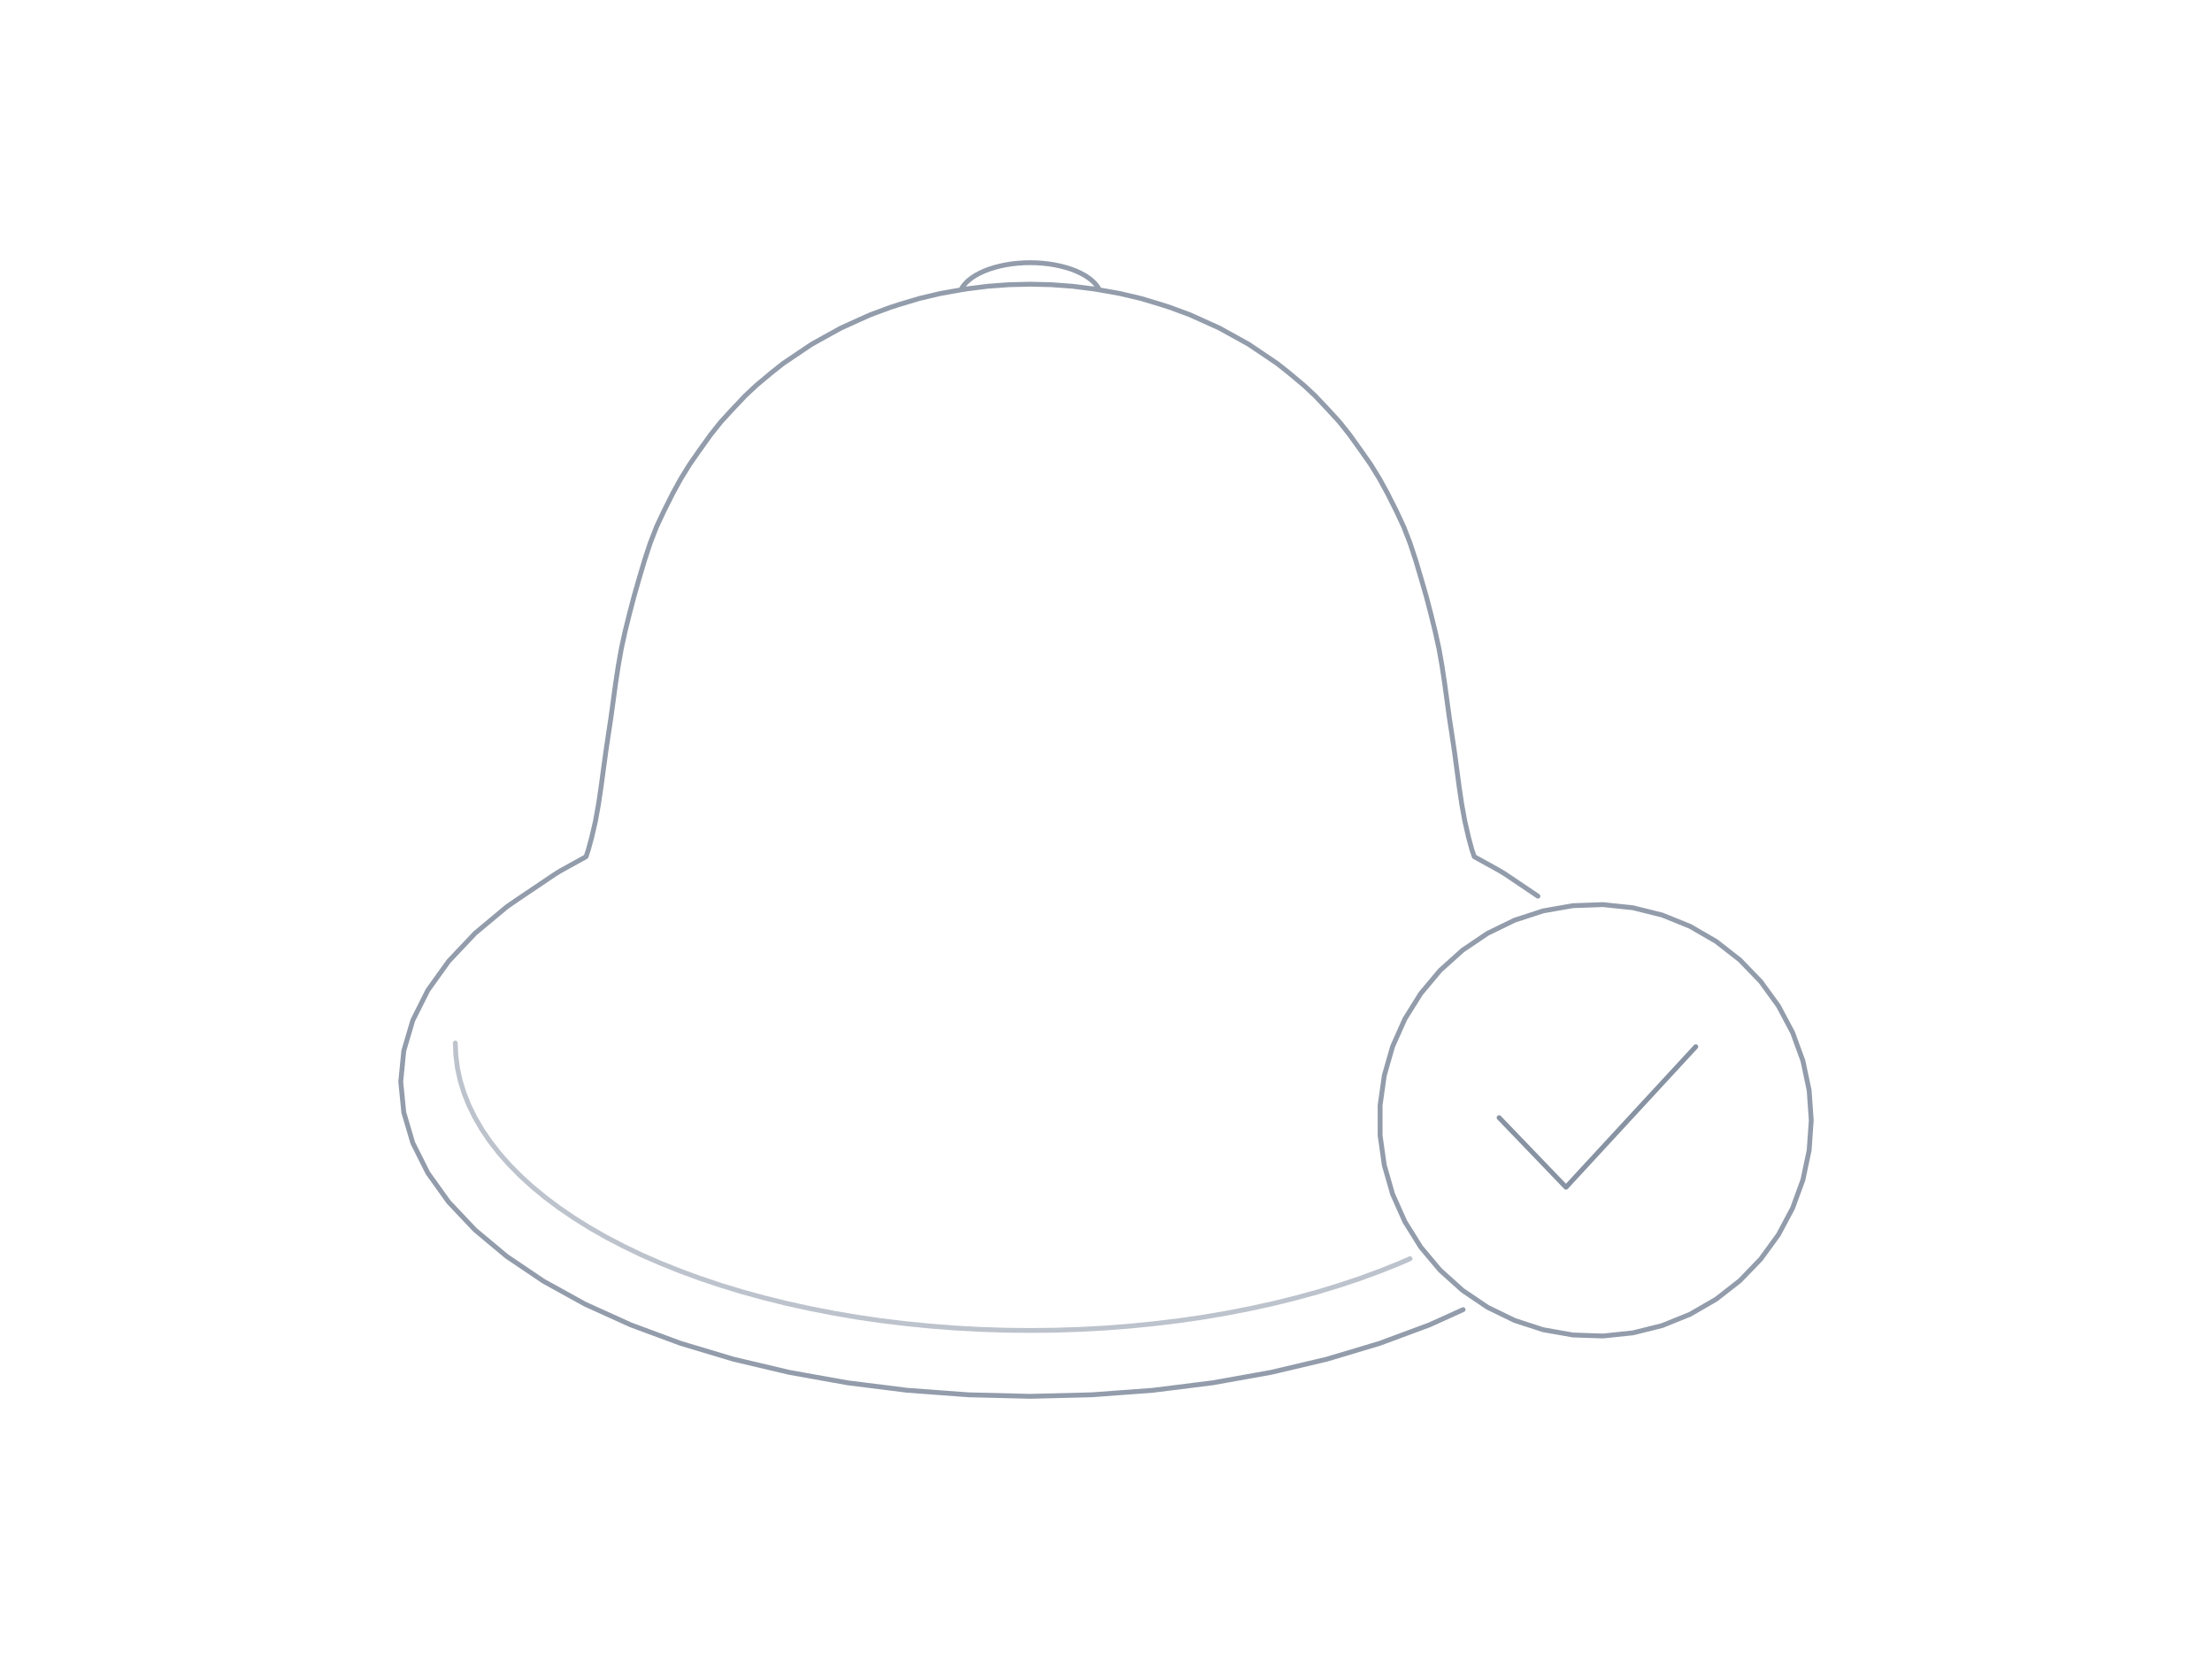
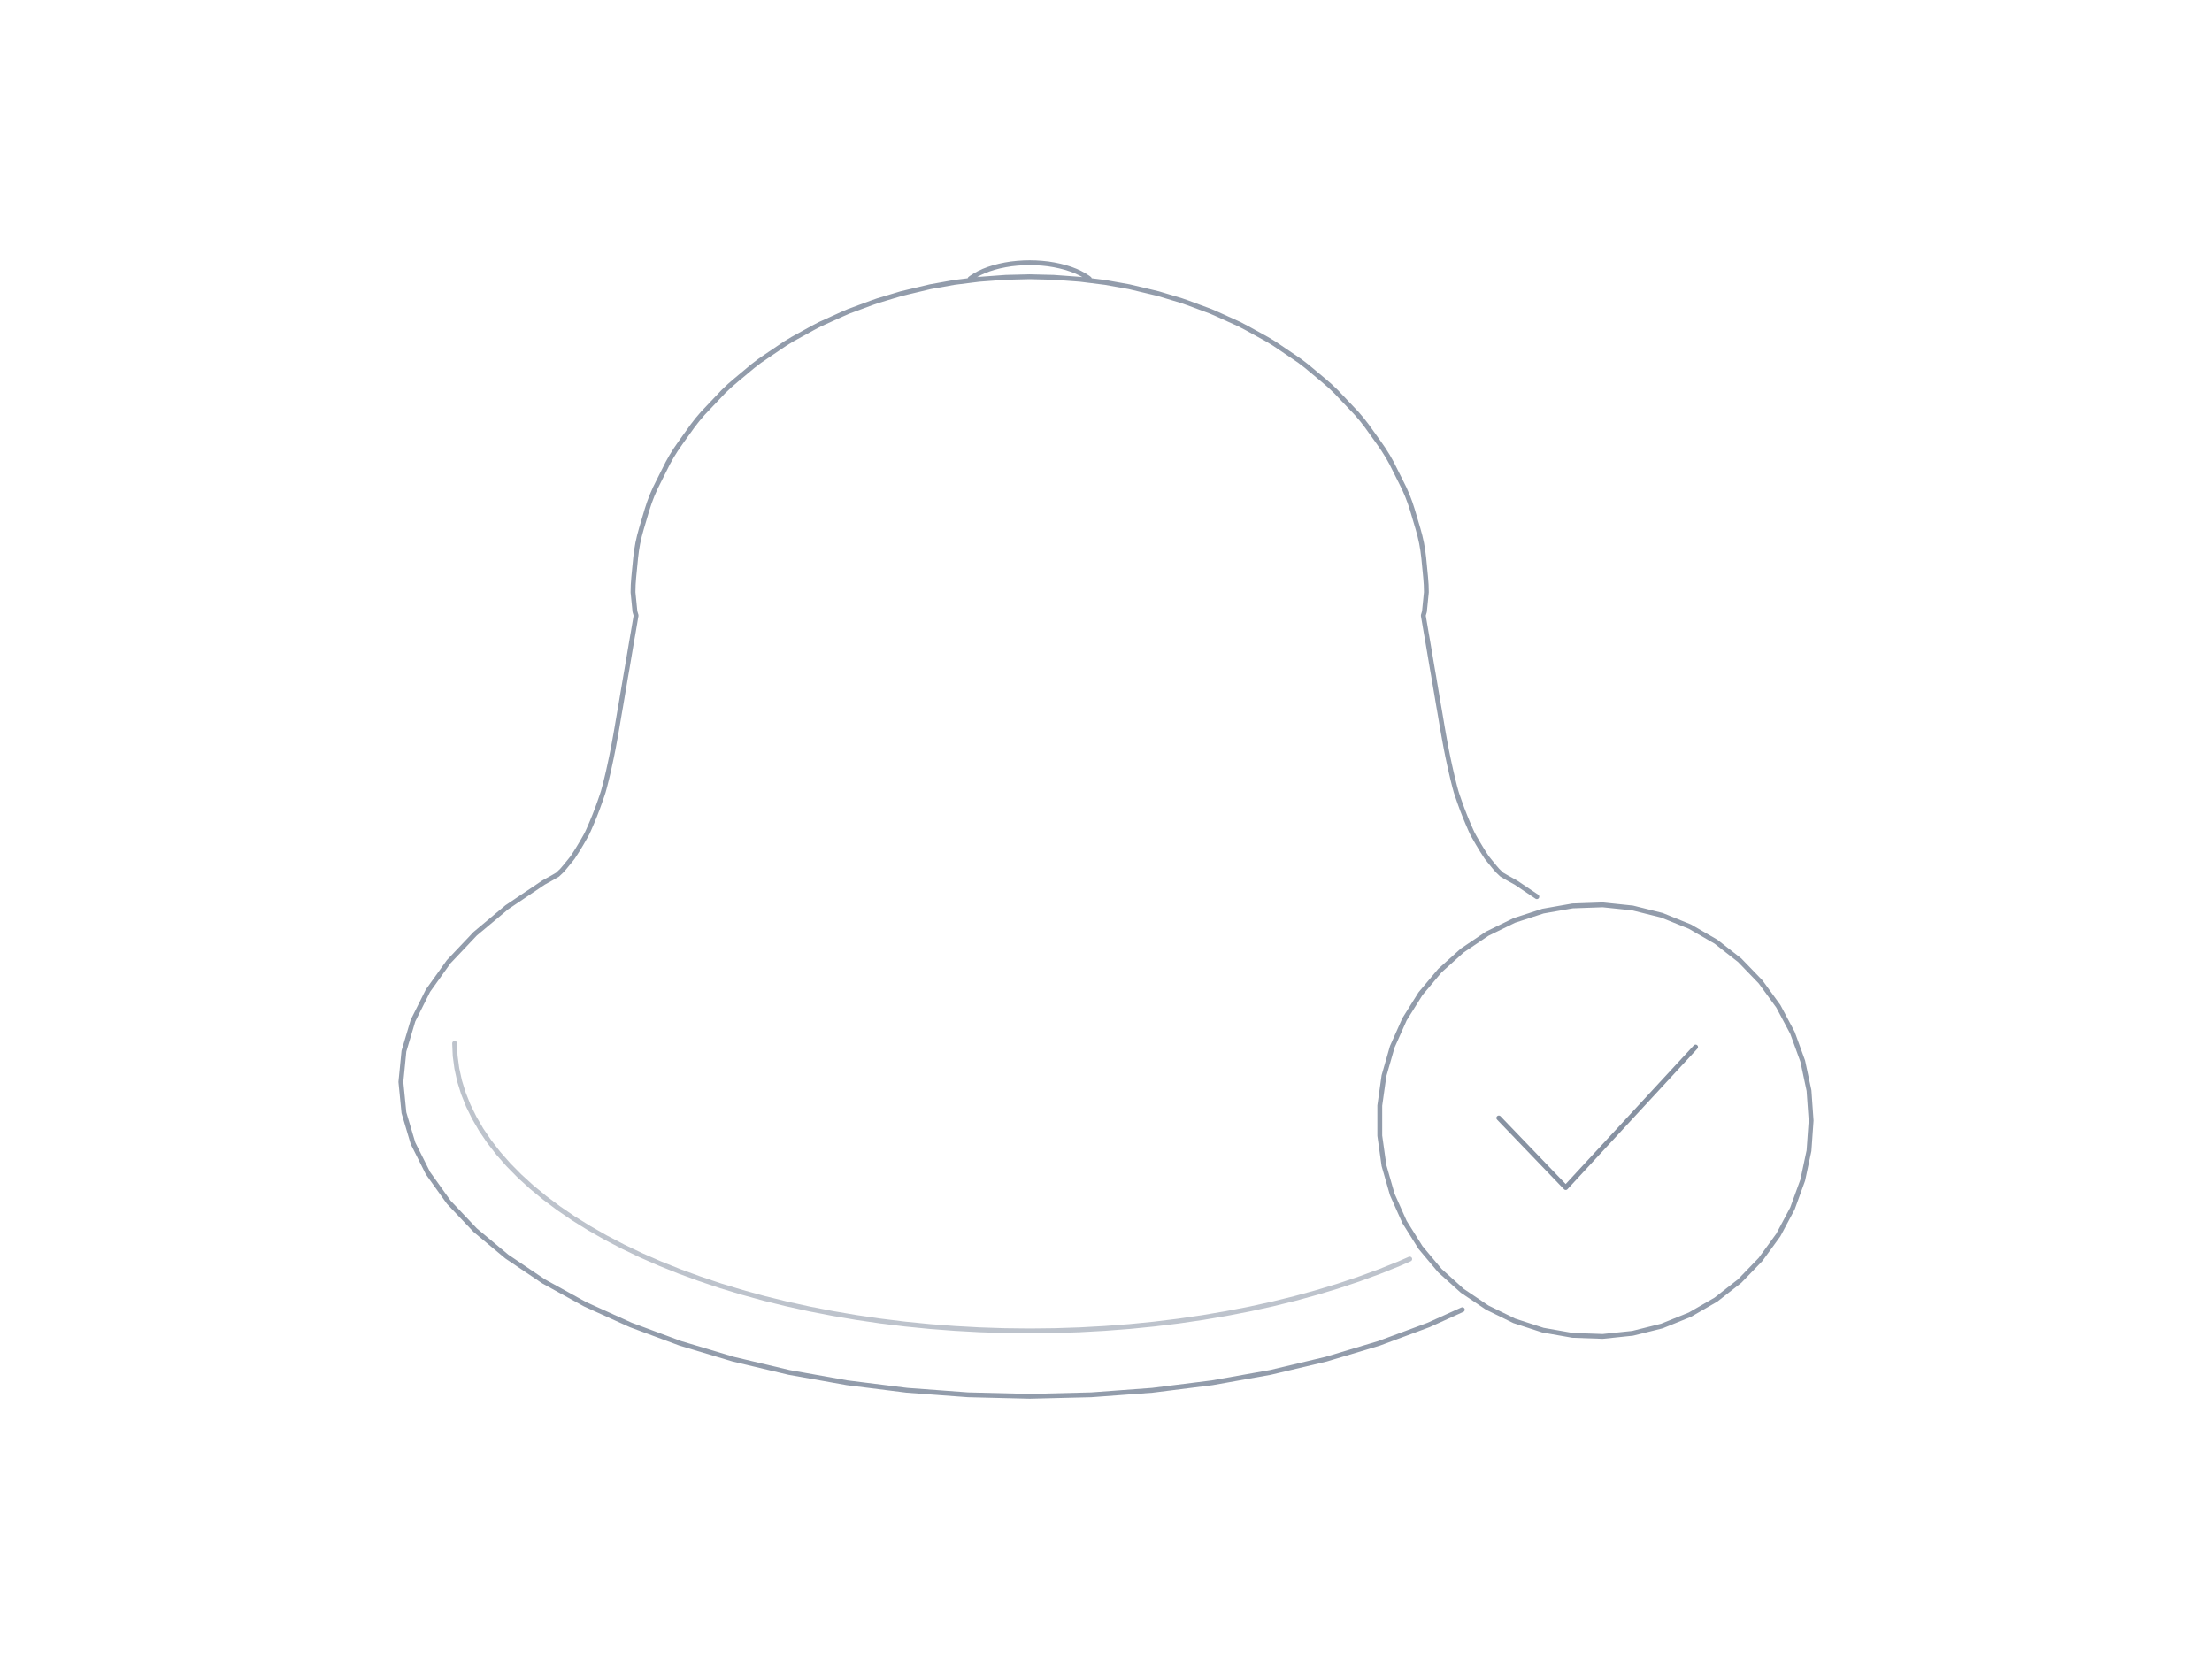
<svg xmlns="http://www.w3.org/2000/svg" viewBox="0 0 480 360" role="img" color="#8792a2" fill="none" stroke="currentColor" stroke-width="1.05" stroke-linecap="round" stroke-linejoin="round">
-   <path vector-effect="non-scaling-stroke" stroke-opacity=".55" d="M305.98,273.13 303.72,274.12 299.47,275.82 295.09,277.43 290.56,278.94 285.91,280.36 281.14,281.66 276.26,282.87 271.27,283.96 266.20,284.95 261.05,285.83 255.82,286.59 250.54,287.23 245.20,287.76 239.82,288.18 234.41,288.47 228.98,288.65 223.54,288.71 218.10,288.65 212.67,288.47 207.26,288.18 201.88,287.76 196.54,287.23 191.25,286.59 186.03,285.83 180.87,284.95 175.80,283.96 170.82,282.87 165.94,281.66 161.17,280.36 156.51,278.94 151.99,277.43 147.60,275.82 143.36,274.12 139.26,272.33 135.33,270.44 131.57,268.48 127.98,266.43 124.57,264.31 121.36,262.12 118.33,259.85 115.51,257.53 112.89,255.14 110.48,252.70 108.29,250.21 106.32,247.67 104.57,245.10 103.05,242.48 101.75,239.84 100.69,237.17 99.86,234.48 99.27,231.78 98.92,229.06 98.80,226.34" />
-   <path vector-effect="non-scaling-stroke" stroke-opacity=".9" d="M223.54,57.00 222.19,57.03 220.85,57.12 219.53,57.26 218.24,57.47 217.00,57.73 215.80,58.04 214.66,58.40 213.59,58.81 212.59,59.27 211.68,59.76 210.86,60.30 210.13,60.87 209.51,61.47 208.99,62.09 208.73,62.50 M238.34,62.50 238.08,62.09 237.57,61.47 236.94,60.87 236.22,60.30 235.39,59.76 234.48,59.27 233.49,58.81 232.42,58.40 231.28,58.04 230.08,57.73 228.83,57.47 227.54,57.26 226.23,57.12 224.89,57.03 223.54,57.00 M147.75,103.86 145.99,107.06 144.06,110.92 142.46,114.33 141.08,117.89 139.87,121.57 138.64,125.71 137.56,129.49 136.57,133.28 135.64,137.03 134.83,140.74 134.17,144.47 133.60,148.19 133.09,151.92 132.58,155.65 132.02,159.38 131.46,163.15 130.94,166.96 130.43,170.77 129.87,174.54 129.21,178.21 128.39,181.74 127.67,184.39 127.17,185.90 122.89,188.26 121.68,188.93 120.65,189.56 119.77,190.14 111.92,195.43 111.13,195.98 110.48,196.43 109.98,196.77 103.09,202.52 97.36,208.58 92.84,214.89 89.58,221.39 87.62,228.02 86.96,234.71 87.62,241.40 89.58,248.03 92.84,254.53 97.36,260.84 103.09,266.90 109.98,272.65 117.96,278.03 126.96,283.00 136.89,287.50 147.66,291.49 159.16,294.94 171.27,297.80 183.89,300.06 196.89,301.69 210.15,302.67 223.54,303.00 236.92,302.67 250.18,301.69 263.18,300.06 275.80,297.80 287.92,294.94 299.42,291.49 310.18,287.50 317.49,284.19 M333.73,194.47 327.31,190.14 326.43,189.56 325.39,188.93 324.19,188.26 319.91,185.90 319.40,184.39 318.68,181.74 317.87,178.21 317.20,174.54 316.64,170.77 316.13,166.96 315.62,163.15 315.06,159.38 314.49,155.65 313.98,151.92 313.47,148.19 312.91,144.47 312.25,140.74 311.43,137.03 310.51,133.28 309.52,129.49 308.43,125.71 307.20,121.57 305.99,117.89 304.61,114.33 303.02,110.92 301.08,107.06 299.33,103.86 297.41,100.75 295.31,97.75 292.83,94.29 290.65,91.55 288.30,88.98 285.36,85.87 282.96,83.63 279.56,80.79 277.13,78.87 273.37,76.33 270.96,74.71 268.41,73.29 264.58,71.18 260.36,69.27 258.17,68.29 253.87,66.70 251.88,66.06 247.59,64.77 243.06,63.70 238.35,62.86 237.28,62.69 232.77,62.12 228.18,61.78 223.54,61.67 218.90,61.78 214.30,62.12 209.79,62.69 208.73,62.86 204.01,63.70 199.49,64.77 195.19,66.06 193.20,66.70 188.90,68.29 186.71,69.27 182.49,71.18 178.67,73.29 176.12,74.71 173.71,76.33 169.94,78.87 167.51,80.79 164.11,83.63 161.72,85.87 158.78,88.98 156.43,91.55 154.24,94.29 151.76,97.75 149.67,100.75 147.75,103.86 M347.84,196.30 341.31,196.53 334.87,197.66 328.66,199.68 322.79,202.54 317.37,206.20 312.51,210.57 308.31,215.58 304.85,221.12 302.19,227.09 300.39,233.37 299.48,239.84 299.48,246.37 300.39,252.84 302.19,259.12 304.85,265.09 308.31,270.64 312.51,275.64 317.37,280.01 322.79,283.67 328.66,286.53 334.87,288.55 341.31,289.69 347.84,289.91 354.34,289.23 360.68,287.65 366.74,285.20 372.39,281.93 377.54,277.91 382.08,273.21 385.92,267.93 388.99,262.16 391.23,256.02 392.58,249.62 393.04,243.11 393.04,243.11 392.58,236.59 391.23,230.20 388.99,224.06 385.92,218.29 382.08,213.00 377.54,208.30 372.39,204.28 366.74,201.01 360.68,198.56 354.34,196.98 347.84,196.30 M393.04,243.11 392.58,236.59 391.23,230.20 388.99,224.06 385.92,218.29 382.08,213.00 377.54,208.30 372.39,204.28 366.74,201.01 360.68,198.56 354.34,196.98 347.84,196.30 341.31,196.53 334.87,197.66 328.66,199.68 322.79,202.54 317.37,206.20 312.51,210.57 308.31,215.58 304.85,221.12 302.19,227.09 300.39,233.37 299.48,239.84 299.48,246.37 300.39,252.84 302.19,259.12 304.85,265.09 308.31,270.64 312.51,275.64 317.37,280.01 322.79,283.67 328.66,286.53 334.87,288.55 341.31,289.69 347.84,289.91 354.34,289.23 360.68,287.65 366.74,285.20 372.39,281.93 377.54,277.91 382.08,273.21 385.92,267.93 388.99,262.16 391.23,256.02 392.58,249.62 393.04,243.11" />
-   <path vector-effect="non-scaling-stroke" stroke-opacity="1" d="M325.30,242.53 339.82,257.63 367.98,227.13" />
+   <path vector-effect="non-scaling-stroke" stroke-opacity=".55" d="M305.91,273.21 303.65,274.20 299.41,275.90 295.02,277.51 290.49,279.03 285.83,280.44 281.06,281.75 276.18,282.95 271.19,284.05 266.12,285.03 260.96,285.91 255.74,286.67 250.45,287.32 245.11,287.85 239.73,288.26 234.32,288.56 228.88,288.74 223.44,288.80 218.00,288.74 212.56,288.56 207.15,288.26 201.77,287.85 196.43,287.32 191.14,286.67 185.92,285.91 180.76,285.03 175.69,284.05 170.70,282.95 165.82,281.75 161.05,280.44 156.39,279.03 151.87,277.51 147.47,275.90 143.23,274.20 139.14,272.41 135.20,270.52 131.44,268.56 127.85,266.51 124.44,264.39 121.22,262.19 118.20,259.93 115.37,257.60 112.75,255.21 110.34,252.77 108.15,250.28 106.18,247.74 104.43,245.17 102.91,242.55 101.61,239.91 100.55,237.24 99.72,234.55 99.13,231.84 98.77,229.13 98.65,226.40" />
+   <path vector-effect="non-scaling-stroke" stroke-opacity=".9" d="M223.44,57.00 222.09,57.03 220.75,57.12 219.43,57.26 218.14,57.47 216.90,57.73 215.70,58.04 214.56,58.40 213.49,58.81 212.49,59.27 211.58,59.77 210.76,60.30 210.50,60.50 M236.38,60.50 236.12,60.30 235.30,59.77 234.39,59.27 233.39,58.81 232.32,58.40 231.18,58.04 229.98,57.73 228.74,57.47 227.45,57.26 226.13,57.12 224.79,57.03 223.44,57.00 M137.93,121.07 137.52,125.28 137.40,126.90 137.36,128.51 137.78,132.72 138.03,133.56 137.96,133.96 137.69,135.55 137.42,137.15 137.14,138.75 136.87,140.34 136.60,141.94 136.33,143.54 136.06,145.13 135.78,146.73 135.51,148.33 135.24,149.92 134.97,151.52 134.70,153.12 134.42,154.72 134.15,156.31 133.88,157.91 133.60,159.50 133.31,161.10 133.01,162.70 132.69,164.29 132.35,165.88 132.00,167.48 131.62,169.07 131.22,170.66 130.93,171.73 130.71,172.42 130.17,173.98 129.61,175.53 129.01,177.08 128.37,178.63 127.70,180.17 127.38,180.86 127.03,181.51 126.18,182.99 125.29,184.47 124.35,185.93 124.31,186.00 123.72,186.75 122.59,188.13 121.94,188.89 121.08,189.71 120.97,189.81 119.78,190.50 117.97,191.50 109.99,196.87 103.11,202.62 97.38,208.67 92.87,214.97 89.62,221.47 87.65,228.09 86.99,234.78 87.65,241.46 89.62,248.09 92.87,254.58 97.38,260.88 103.11,266.94 109.99,272.68 117.97,278.06 126.96,283.02 136.88,287.51 147.63,291.50 159.12,294.94 171.22,297.81 183.83,300.06 196.82,301.69 210.07,302.67 223.44,303.00 236.81,302.67 250.06,301.69 263.05,300.06 275.66,297.81 287.76,294.94 299.25,291.50 310.00,287.51 317.32,284.20 M333.49,194.58 328.91,191.50 327.10,190.50 325.91,189.81 325.80,189.71 324.94,188.89 324.29,188.13 323.16,186.75 322.57,186.00 322.53,185.93 321.59,184.47 320.70,182.99 319.85,181.51 319.50,180.86 319.18,180.17 318.51,178.63 317.87,177.08 317.27,175.53 316.71,173.98 316.17,172.42 315.95,171.73 315.66,170.66 315.26,169.07 314.89,167.48 314.53,165.88 314.19,164.29 313.87,162.70 313.57,161.10 313.28,159.50 313.00,157.91 312.73,156.31 312.46,154.72 312.18,153.12 311.91,151.52 311.64,149.92 311.37,148.33 311.10,146.73 310.82,145.13 310.55,143.54 310.28,141.94 310.01,140.34 309.74,138.75 309.46,137.15 309.19,135.55 308.92,133.96 308.85,133.56 309.10,132.72 309.52,128.51 309.48,126.90 309.36,125.28 308.95,121.07 308.75,119.47 308.48,117.88 308.12,116.28 307.69,114.70 306.47,110.59 305.96,109.03 305.37,107.48 304.69,105.93 303.93,104.40 301.97,100.49 301.14,99.01 300.22,97.54 299.21,96.08 296.59,92.42 295.52,91.04 294.35,89.67 293.07,88.32 289.91,84.98 288.59,83.72 287.16,82.49 283.52,79.45 282.06,78.33 280.48,77.25 276.47,74.54 274.88,73.58 270.49,71.16 268.92,70.34 264.24,68.22 262.70,67.55 257.82,65.74 256.36,65.23 251.37,63.73 250.01,63.40 245.01,62.21 239.80,61.28 234.44,60.61 233.82,60.56 228.65,60.18 223.44,60.05 218.23,60.18 213.06,60.56 212.44,60.61 207.08,61.28 201.87,62.21 196.87,63.40 195.51,63.73 190.52,65.23 189.06,65.74 184.18,67.55 182.64,68.22 177.96,70.34 176.39,71.16 172.00,73.58 170.41,74.54 166.40,77.25 164.82,78.33 163.36,79.45 159.72,82.49 158.29,83.72 156.97,84.98 153.81,88.32 152.53,89.67 151.36,91.04 150.29,92.42 147.67,96.08 146.66,97.54 145.74,99.01 144.91,100.49 142.95,104.40 142.19,105.93 141.51,107.48 140.92,109.03 140.41,110.59 139.19,114.70 138.76,116.28 138.40,117.88 138.13,119.47 137.93,121.07 M347.79,196.35 341.25,196.58 334.82,197.71 328.60,199.73 322.73,202.60 317.31,206.25 312.45,210.63 308.25,215.63 304.78,221.18 302.12,227.15 300.32,233.43 299.41,239.91 299.41,246.44 300.32,252.92 302.12,259.20 304.78,265.17 308.25,270.71 312.45,275.72 317.31,280.10 322.73,283.75 328.60,286.62 334.82,288.64 341.25,289.77 347.79,290.00 354.29,289.32 360.63,287.74 366.69,285.29 372.35,282.02 377.50,277.99 382.04,273.29 385.89,268.00 388.96,262.23 391.19,256.09 392.55,249.70 393.01,243.17 393.01,243.17 392.55,236.65 391.19,230.26 388.96,224.12 385.89,218.35 382.04,213.06 377.50,208.36 372.35,204.33 366.69,201.06 360.63,198.61 354.29,197.03 347.79,196.35 M393.01,243.17 392.55,236.65 391.19,230.26 388.96,224.12 385.89,218.35 382.04,213.06 377.50,208.36 372.35,204.33 366.69,201.06 360.63,198.61 354.29,197.03 347.79,196.35 341.25,196.58 334.82,197.71 328.60,199.73 322.73,202.60 317.31,206.25 312.45,210.63 308.25,215.63 304.78,221.18 302.12,227.15 300.32,233.43 299.41,239.91 299.41,246.44 300.32,252.92 302.12,259.20 304.78,265.17 308.25,270.71 312.45,275.72 317.31,280.10 322.73,283.75 328.60,286.62 334.82,288.64 341.25,289.77 347.79,290.00 354.29,289.32 360.63,287.74 366.69,285.29 372.35,282.02 377.50,277.99 382.04,273.29 385.89,268.00 388.96,262.23 391.19,256.09 392.55,249.70 393.01,243.17" />
+   <path vector-effect="non-scaling-stroke" stroke-opacity="1" d="M325.24,242.59 339.76,257.70 367.94,227.20" />
</svg>
